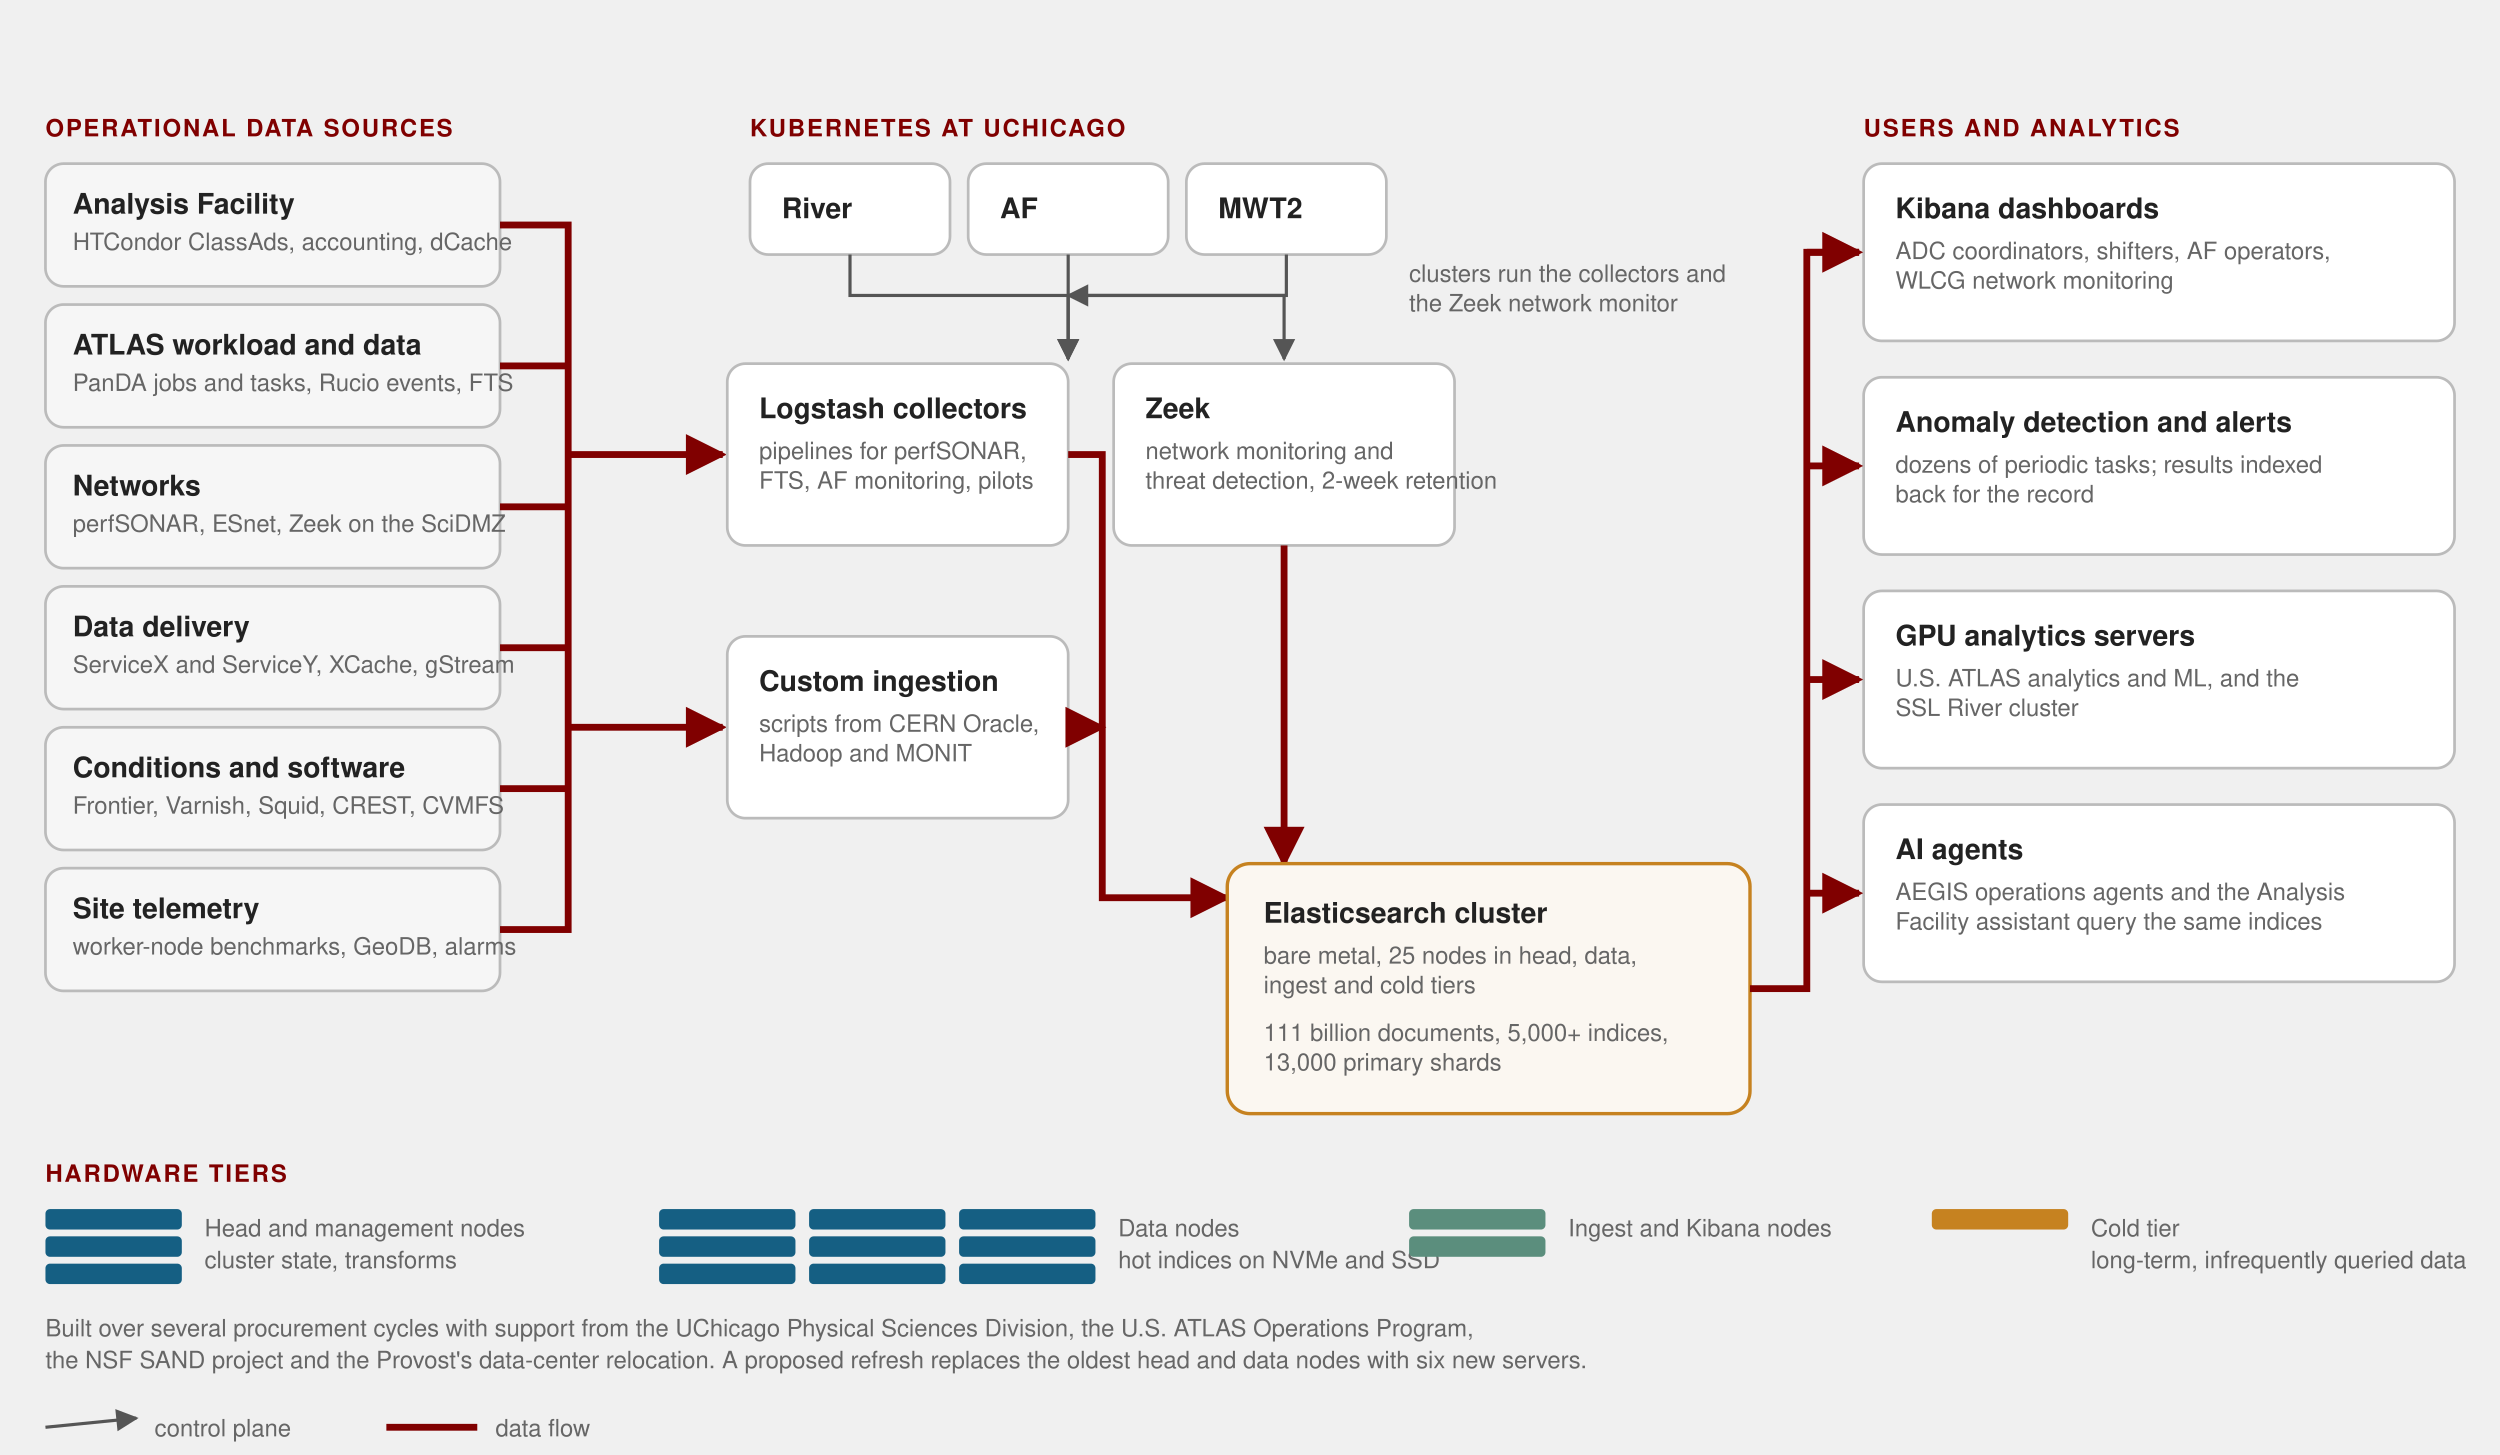
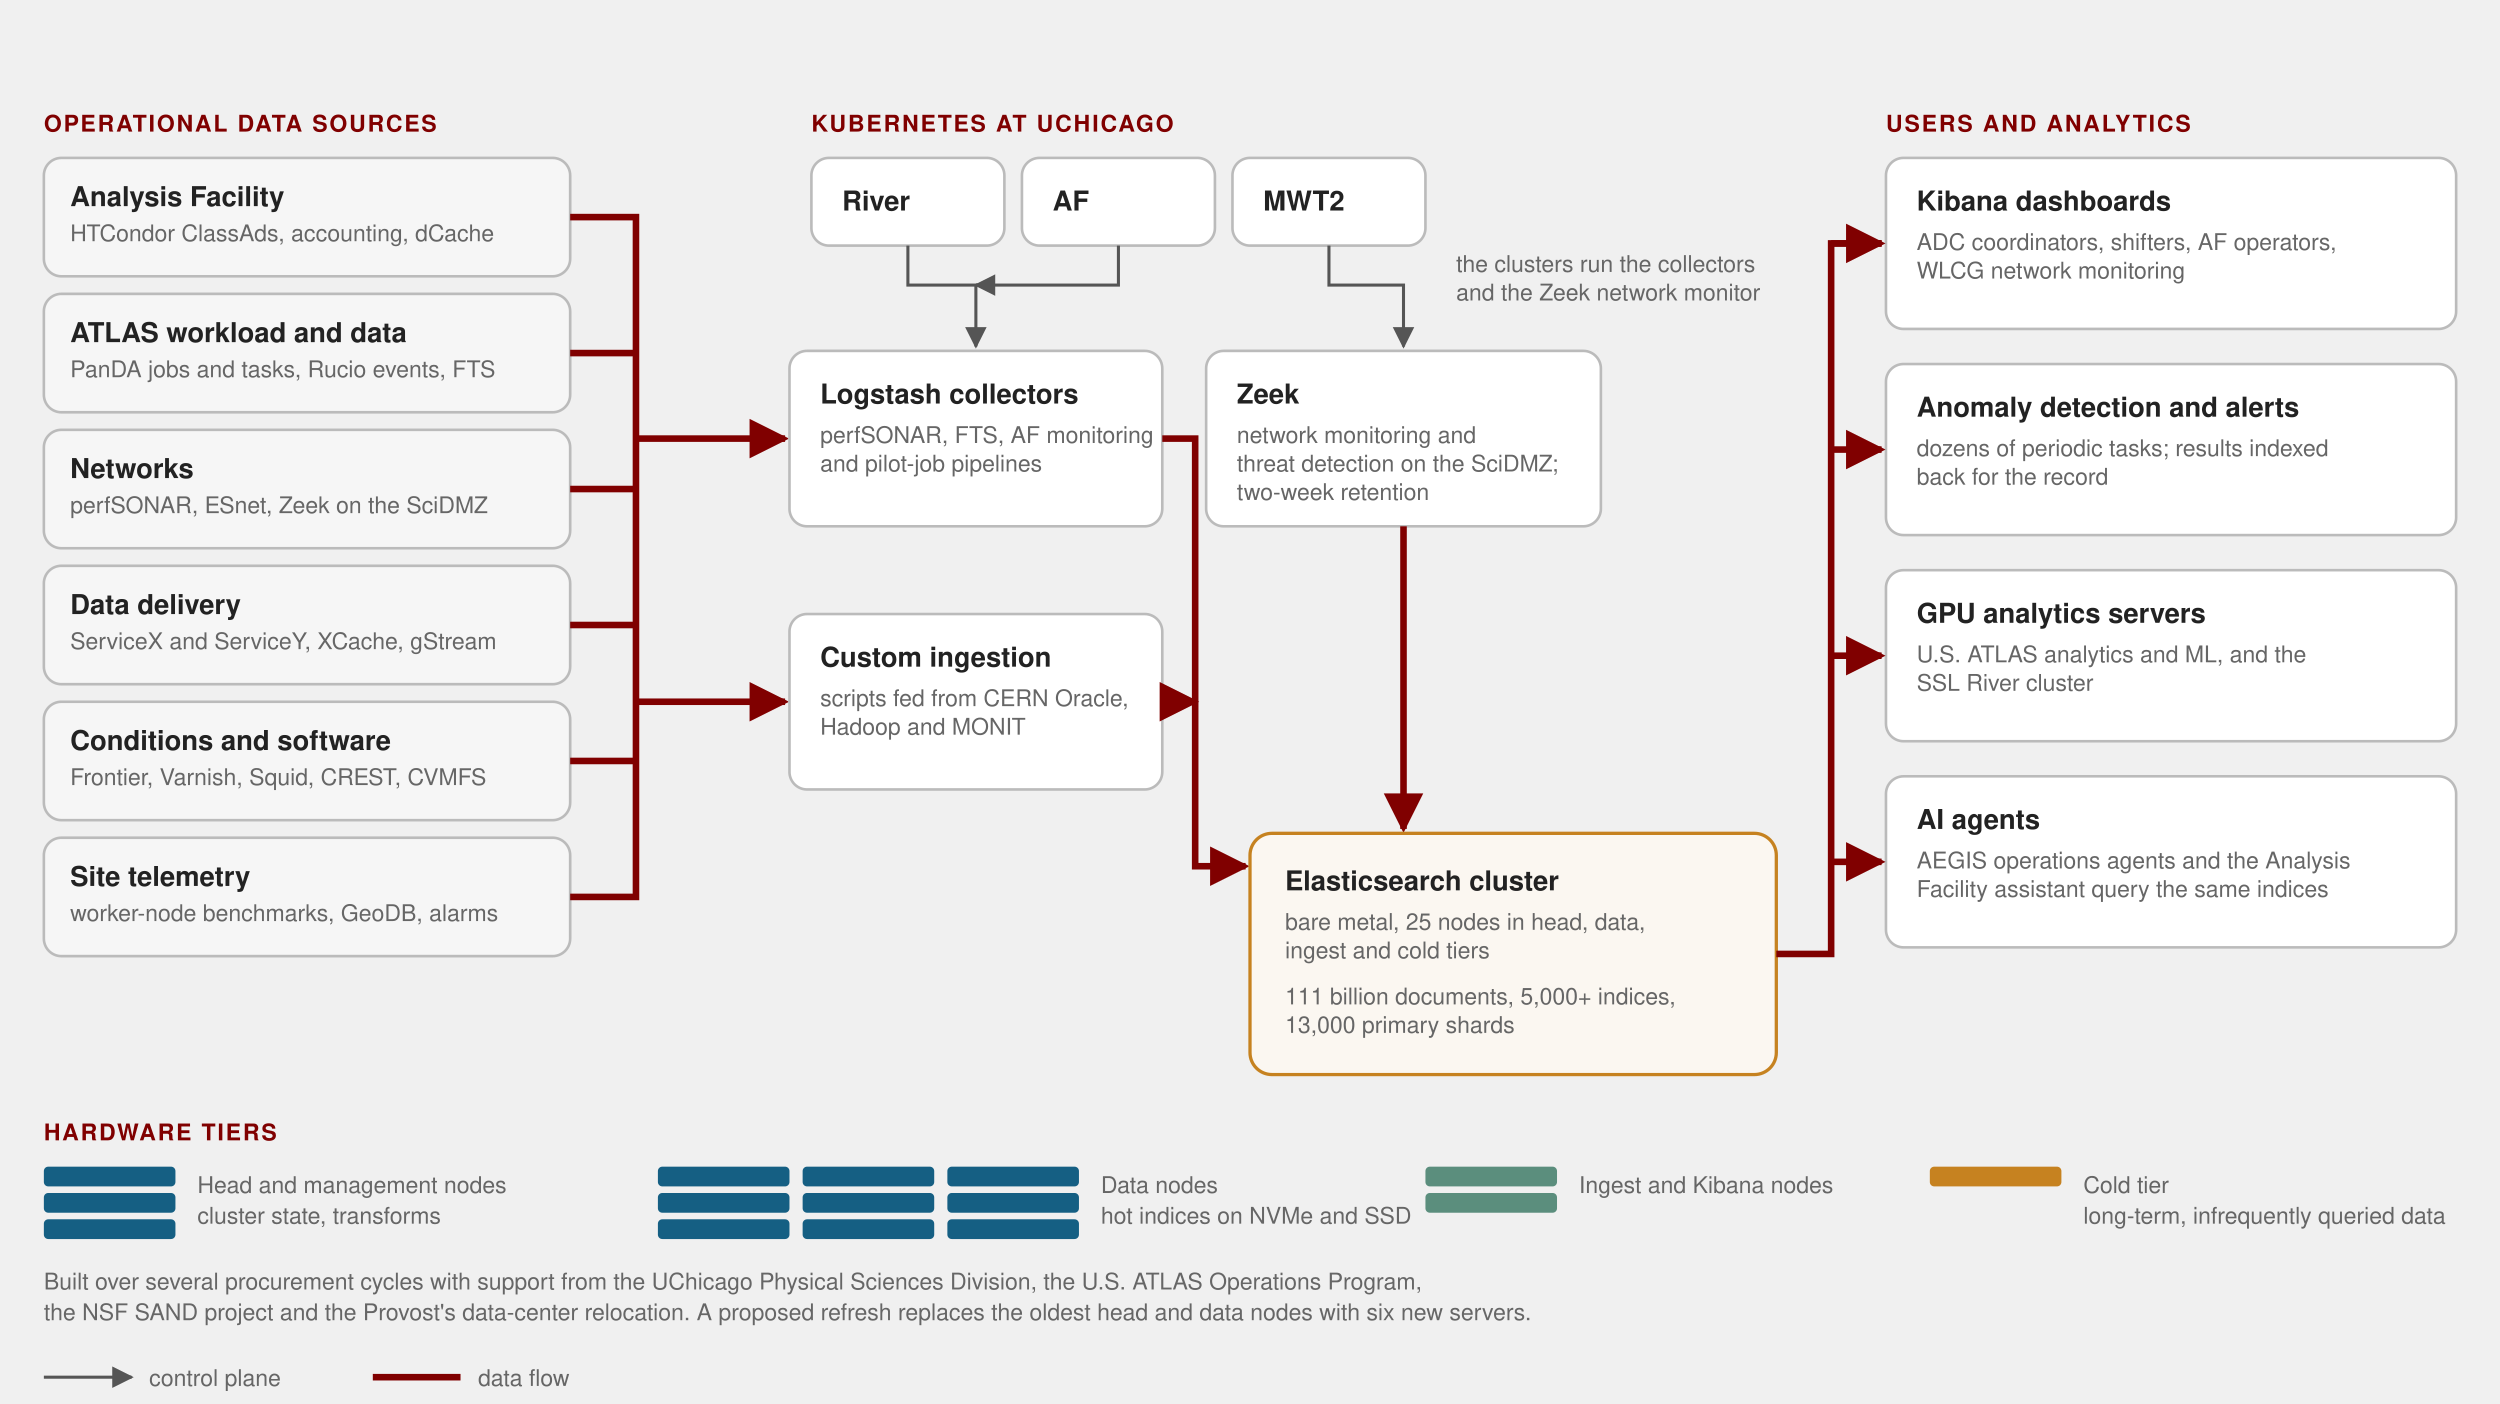
- <svg xmlns="http://www.w3.org/2000/svg" viewBox="0 0 1100 640" font-family="Plus Jakarta Sans, Helvetica, Arial, sans-serif" role="img" aria-labelledby="t d">
+ <svg xmlns="http://www.w3.org/2000/svg" viewBox="0 0 1140 640" font-family="Plus Jakarta Sans, Helvetica, Arial, sans-serif" role="img" aria-labelledby="t d">
  <defs>
    <marker id="a1" viewBox="0 0 10 10" refX="9" refY="5" markerWidth="7" markerHeight="7" orient="auto-start-reverse">
      <path d="M0 0L10 5L0 10z" fill="#555" />
    </marker>
    <marker id="a2" viewBox="0 0 10 10" refX="9" refY="5" markerWidth="6" markerHeight="6" orient="auto-start-reverse">
      <path d="M0 0L10 5L0 10z" fill="#800000" />
    </marker>
  </defs>
  <style>
    .box{fill:#fff;stroke:#bbb;stroke-width:1.2;rx:8}
    .src{fill:#f6f6f6;stroke:#bbb;stroke-width:1.2;rx:8}
    .lab{font-size:12.5px;fill:#222;font-weight:600}
    .sub{font-size:10.5px;fill:#666}
    .ctl{stroke:#555;stroke-width:1.4;fill:none;marker-end:url(#a1)}
    .data{stroke:#800000;stroke-width:3;fill:none;marker-end:url(#a2)}
    .datan{stroke:#800000;stroke-width:3;fill:none}
    .zone{font-size:10.5px;fill:#800000;font-weight:700;letter-spacing:.08em}
    .node{fill:#155F83;rx:2}
    .node2{fill:#5B8E7D;rx:2}
    .node3{fill:#C68220;rx:2}
  </style>
  <text class="zone" x="20" y="60">OPERATIONAL DATA SOURCES</text>
  <g>
-     <rect class="src" x="20" y="72" width="200" height="54" />
+     <rect class="src" x="20" y="72" width="240" height="54" />
    <text class="lab" x="32" y="94">Analysis Facility</text>
    <text class="sub" x="32" y="110">HTCondor ClassAds, accounting, dCache</text>
-     <rect class="src" x="20" y="134" width="200" height="54" />
+     <rect class="src" x="20" y="134" width="240" height="54" />
    <text class="lab" x="32" y="156">ATLAS workload and data</text>
    <text class="sub" x="32" y="172">PanDA jobs and tasks, Rucio events, FTS</text>
-     <rect class="src" x="20" y="196" width="200" height="54" />
+     <rect class="src" x="20" y="196" width="240" height="54" />
    <text class="lab" x="32" y="218">Networks</text>
    <text class="sub" x="32" y="234">perfSONAR, ESnet, Zeek on the SciDMZ</text>
-     <rect class="src" x="20" y="258" width="200" height="54" />
+     <rect class="src" x="20" y="258" width="240" height="54" />
    <text class="lab" x="32" y="280">Data delivery</text>
    <text class="sub" x="32" y="296">ServiceX and ServiceY, XCache, gStream</text>
-     <rect class="src" x="20" y="320" width="200" height="54" />
+     <rect class="src" x="20" y="320" width="240" height="54" />
    <text class="lab" x="32" y="342">Conditions and software</text>
    <text class="sub" x="32" y="358">Frontier, Varnish, Squid, CREST, CVMFS</text>
-     <rect class="src" x="20" y="382" width="200" height="54" />
+     <rect class="src" x="20" y="382" width="240" height="54" />
    <text class="lab" x="32" y="404">Site telemetry</text>
    <text class="sub" x="32" y="420">worker-node benchmarks, GeoDB, alarms</text>
  </g>
-   <path class="datan" d="M220 99 H250 V409 H220" />
-   <path class="datan" d="M220 161 H250" />
-   <path class="datan" d="M220 223 H250" />
-   <path class="datan" d="M220 285 H250" />
-   <path class="datan" d="M220 347 H250" />
-   <path class="data" d="M250 200 H318" />
-   <path class="data" d="M250 320 H318" />
-   <text class="zone" x="330" y="60">KUBERNETES AT UCHICAGO</text>
+   <path class="datan" d="M260 99 H290 V409 H260" />
+   <path class="datan" d="M260 161 H290" />
+   <path class="datan" d="M260 223 H290" />
+   <path class="datan" d="M260 285 H290" />
+   <path class="datan" d="M260 347 H290" />
+   <path class="data" d="M290 200 H358" />
+   <path class="data" d="M290 320 H358" />
+   <text class="zone" x="370" y="60">KUBERNETES AT UCHICAGO</text>
  <g>
-     <rect class="box" x="330" y="72" width="88" height="40" />
-     <text class="lab" x="344" y="96">River</text>
-     <rect class="box" x="426" y="72" width="88" height="40" />
-     <text class="lab" x="440" y="96">AF</text>
-     <rect class="box" x="522" y="72" width="88" height="40" />
-     <text class="lab" x="536" y="96">MWT2</text>
+     <rect class="box" x="370" y="72" width="88" height="40" />
+     <text class="lab" x="384" y="96">River</text>
+     <rect class="box" x="466" y="72" width="88" height="40" />
+     <text class="lab" x="480" y="96">AF</text>
+     <rect class="box" x="562" y="72" width="88" height="40" />
+     <text class="lab" x="576" y="96">MWT2</text>
  </g>
-   <path class="ctl" d="M374 112 V130 H470 V158" />
-   <path class="ctl" d="M470 112 V158" />
-   <path class="ctl" d="M566 112 V130 H470" />
-   <text class="sub" x="620" y="124">clusters run the collectors and</text>
-   <text class="sub" x="620" y="137">the Zeek network monitor</text>
-   <rect class="box" x="320" y="160" width="150" height="80" />
-   <text class="lab" x="334" y="184">Logstash collectors</text>
-   <text class="sub" x="334" y="202">pipelines for perfSONAR,</text>
-   <text class="sub" x="334" y="215">FTS, AF monitoring, pilots</text>
-   <rect class="box" x="320" y="280" width="150" height="80" />
-   <text class="lab" x="334" y="304">Custom ingestion</text>
-   <text class="sub" x="334" y="322">scripts from CERN Oracle,</text>
-   <text class="sub" x="334" y="335">Hadoop and MONIT</text>
-   <rect class="box" x="490" y="160" width="150" height="80" />
-   <text class="lab" x="504" y="184">Zeek</text>
-   <text class="sub" x="504" y="202">network monitoring and</text>
-   <text class="sub" x="504" y="215">threat detection, 2-week retention</text>
-   <path class="ctl" d="M470 130 H565 V158" />
-   <path class="data" d="M470 200 H485 V395 H540" />
-   <path class="data" d="M470 320 H485" />
-   <path class="data" d="M565 240 V380" />
-   <rect x="540" y="380" width="230" height="110" fill="#fbf7f1" stroke="#C68220" stroke-width="1.5" rx="10" />
-   <text class="lab" x="556" y="406" font-size="14">Elasticsearch cluster</text>
-   <text class="sub" x="556" y="424">bare metal, 25 nodes in head, data,</text>
-   <text class="sub" x="556" y="437">ingest and cold tiers</text>
-   <text class="sub" x="556" y="458">111 billion documents, 5,000+ indices,</text>
-   <text class="sub" x="556" y="471">13,000 primary shards</text>
-   <text class="zone" x="820" y="60">USERS AND ANALYTICS</text>
+   <path class="ctl" d="M414 112 V130 H445 V158" />
+   <path class="ctl" d="M510 112 V130 H445" />
+   <path class="ctl" d="M606 112 V130 H640 V158" />
+   <text class="sub" x="664" y="124">the clusters run the collectors</text>
+   <text class="sub" x="664" y="137">and the Zeek network monitor</text>
+   <rect class="box" x="360" y="160" width="170" height="80" />
+   <text class="lab" x="374" y="184">Logstash collectors</text>
+   <text class="sub" x="374" y="202">perfSONAR, FTS, AF monitoring</text>
+   <text class="sub" x="374" y="215">and pilot-job pipelines</text>
+   <rect class="box" x="360" y="280" width="170" height="80" />
+   <text class="lab" x="374" y="304">Custom ingestion</text>
+   <text class="sub" x="374" y="322">scripts fed from CERN Oracle,</text>
+   <text class="sub" x="374" y="335">Hadoop and MONIT</text>
+   <rect class="box" x="550" y="160" width="180" height="80" />
+   <text class="lab" x="564" y="184">Zeek</text>
+   <text class="sub" x="564" y="202">network monitoring and</text>
+   <text class="sub" x="564" y="215">threat detection on the SciDMZ;</text>
+   <text class="sub" x="564" y="228">two-week retention</text>
+   <path class="data" d="M530 200 H545 V395 H568" />
+   <path class="data" d="M530 320 H545" />
+   <path class="data" d="M640 240 V378" />
+   <rect x="570" y="380" width="240" height="110" fill="#fbf7f1" stroke="#C68220" stroke-width="1.5" rx="10" />
+   <text class="lab" x="586" y="406" font-size="14">Elasticsearch cluster</text>
+   <text class="sub" x="586" y="424">bare metal, 25 nodes in head, data,</text>
+   <text class="sub" x="586" y="437">ingest and cold tiers</text>
+   <text class="sub" x="586" y="458">111 billion documents, 5,000+ indices,</text>
+   <text class="sub" x="586" y="471">13,000 primary shards</text>
+   <text class="zone" x="860" y="60">USERS AND ANALYTICS</text>
  <g>
-     <rect class="box" x="820" y="72" width="260" height="78" />
-     <text class="lab" x="834" y="96">Kibana dashboards</text>
-     <text class="sub" x="834" y="114">ADC coordinators, shifters, AF operators,</text>
-     <text class="sub" x="834" y="127">WLCG network monitoring</text>
-     <rect class="box" x="820" y="166" width="260" height="78" />
-     <text class="lab" x="834" y="190">Anomaly detection and alerts</text>
-     <text class="sub" x="834" y="208">dozens of periodic tasks; results indexed</text>
-     <text class="sub" x="834" y="221">back for the record</text>
-     <rect class="box" x="820" y="260" width="260" height="78" />
-     <text class="lab" x="834" y="284">GPU analytics servers</text>
-     <text class="sub" x="834" y="302">U.S. ATLAS analytics and ML, and the</text>
-     <text class="sub" x="834" y="315">SSL River cluster</text>
-     <rect class="box" x="820" y="354" width="260" height="78" />
-     <text class="lab" x="834" y="378">AI agents</text>
-     <text class="sub" x="834" y="396">AEGIS operations agents and the Analysis</text>
-     <text class="sub" x="834" y="409">Facility assistant query the same indices</text>
+     <rect class="box" x="860" y="72" width="260" height="78" />
+     <text class="lab" x="874" y="96">Kibana dashboards</text>
+     <text class="sub" x="874" y="114">ADC coordinators, shifters, AF operators,</text>
+     <text class="sub" x="874" y="127">WLCG network monitoring</text>
+     <rect class="box" x="860" y="166" width="260" height="78" />
+     <text class="lab" x="874" y="190">Anomaly detection and alerts</text>
+     <text class="sub" x="874" y="208">dozens of periodic tasks; results indexed</text>
+     <text class="sub" x="874" y="221">back for the record</text>
+     <rect class="box" x="860" y="260" width="260" height="78" />
+     <text class="lab" x="874" y="284">GPU analytics servers</text>
+     <text class="sub" x="874" y="302">U.S. ATLAS analytics and ML, and the</text>
+     <text class="sub" x="874" y="315">SSL River cluster</text>
+     <rect class="box" x="860" y="354" width="260" height="78" />
+     <text class="lab" x="874" y="378">AI agents</text>
+     <text class="sub" x="874" y="396">AEGIS operations agents and the Analysis</text>
+     <text class="sub" x="874" y="409">Facility assistant query the same indices</text>
  </g>
-   <path class="datan" d="M770 435 H795 V111 H818" />
-   <path class="data" d="M795 111 H818" />
-   <path class="data" d="M795 205 H818" />
-   <path class="data" d="M795 299 H818" />
-   <path class="data" d="M795 393 H818" />
+   <path class="datan" d="M810 435 H835 V111 H858" />
+   <path class="data" d="M835 111 H858" />
+   <path class="data" d="M835 205 H858" />
+   <path class="data" d="M835 299 H858" />
+   <path class="data" d="M835 393 H858" />
  <text class="zone" x="20" y="520">HARDWARE TIERS</text>
  <g>
    <g transform="translate(20,532)">
      <rect class="node" x="0" y="0" width="60" height="9" />
      <rect class="node" x="0" y="12" width="60" height="9" />
      <rect class="node" x="0" y="24" width="60" height="9" />
      <text class="sub" x="70" y="12">Head and management nodes</text>
      <text class="sub" x="70" y="26">cluster state, transforms</text>
    </g>
-     <g transform="translate(290,532)">
+     <g transform="translate(300,532)">
      <rect class="node" x="0" y="0" width="60" height="9" />
      <rect class="node" x="66" y="0" width="60" height="9" />
      <rect class="node" x="132" y="0" width="60" height="9" />
      <rect class="node" x="0" y="12" width="60" height="9" />
      <rect class="node" x="66" y="12" width="60" height="9" />
      <rect class="node" x="132" y="12" width="60" height="9" />
      <rect class="node" x="0" y="24" width="60" height="9" />
      <rect class="node" x="66" y="24" width="60" height="9" />
      <rect class="node" x="132" y="24" width="60" height="9" />
      <text class="sub" x="202" y="12">Data nodes</text>
      <text class="sub" x="202" y="26">hot indices on NVMe and SSD</text>
    </g>
-     <g transform="translate(620,532)">
+     <g transform="translate(650,532)">
      <rect class="node2" x="0" y="0" width="60" height="9" />
      <rect class="node2" x="0" y="12" width="60" height="9" />
      <text class="sub" x="70" y="12">Ingest and Kibana nodes</text>
    </g>
-     <g transform="translate(850,532)">
+     <g transform="translate(880,532)">
      <rect class="node3" x="0" y="0" width="60" height="9" />
      <text class="sub" x="70" y="12">Cold tier</text>
      <text class="sub" x="70" y="26">long-term, infrequently queried data</text>
    </g>
  </g>
  <text class="sub" x="20" y="588">Built over several procurement cycles with support from the UChicago Physical Sciences Division, the U.S. ATLAS Operations Program,</text>
  <text class="sub" x="20" y="602">the NSF SAND project and the Provost's data-center relocation. A proposed refresh replaces the oldest head and data nodes with six new servers.</text>
-   <line class="ctl" x1="20" y1="628" x2="60" y2="624" />
+   <line class="ctl" x1="20" y1="628" x2="60" y2="628" />
  <text class="sub" x="68" y="632">control plane</text>
  <line class="datan" x1="170" y1="628" x2="210" y2="628" />
  <text class="sub" x="218" y="632">data flow</text>
</svg>
